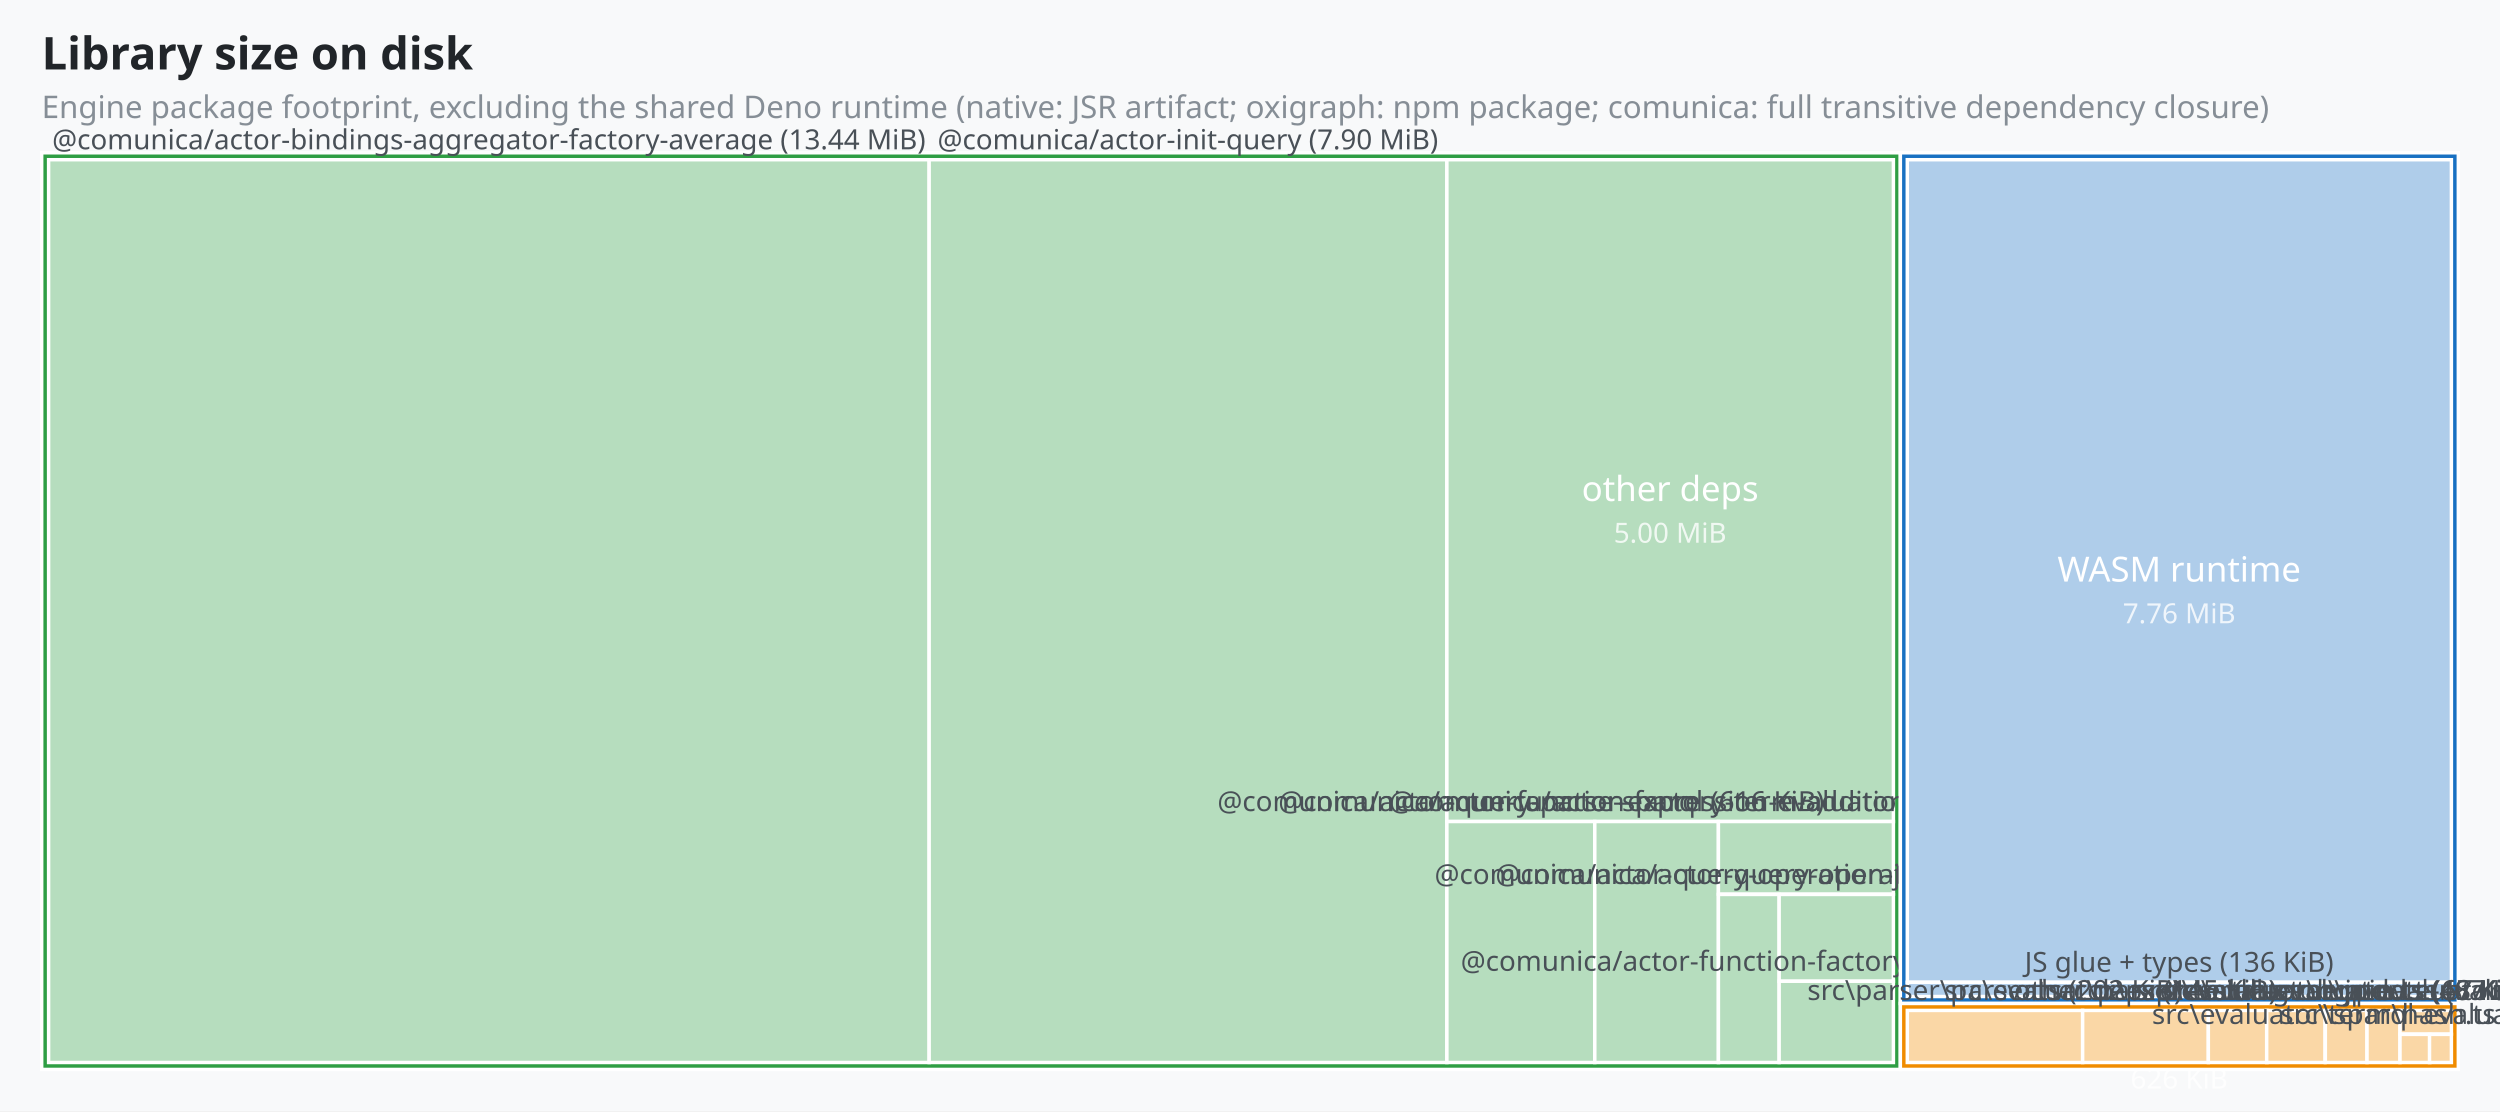
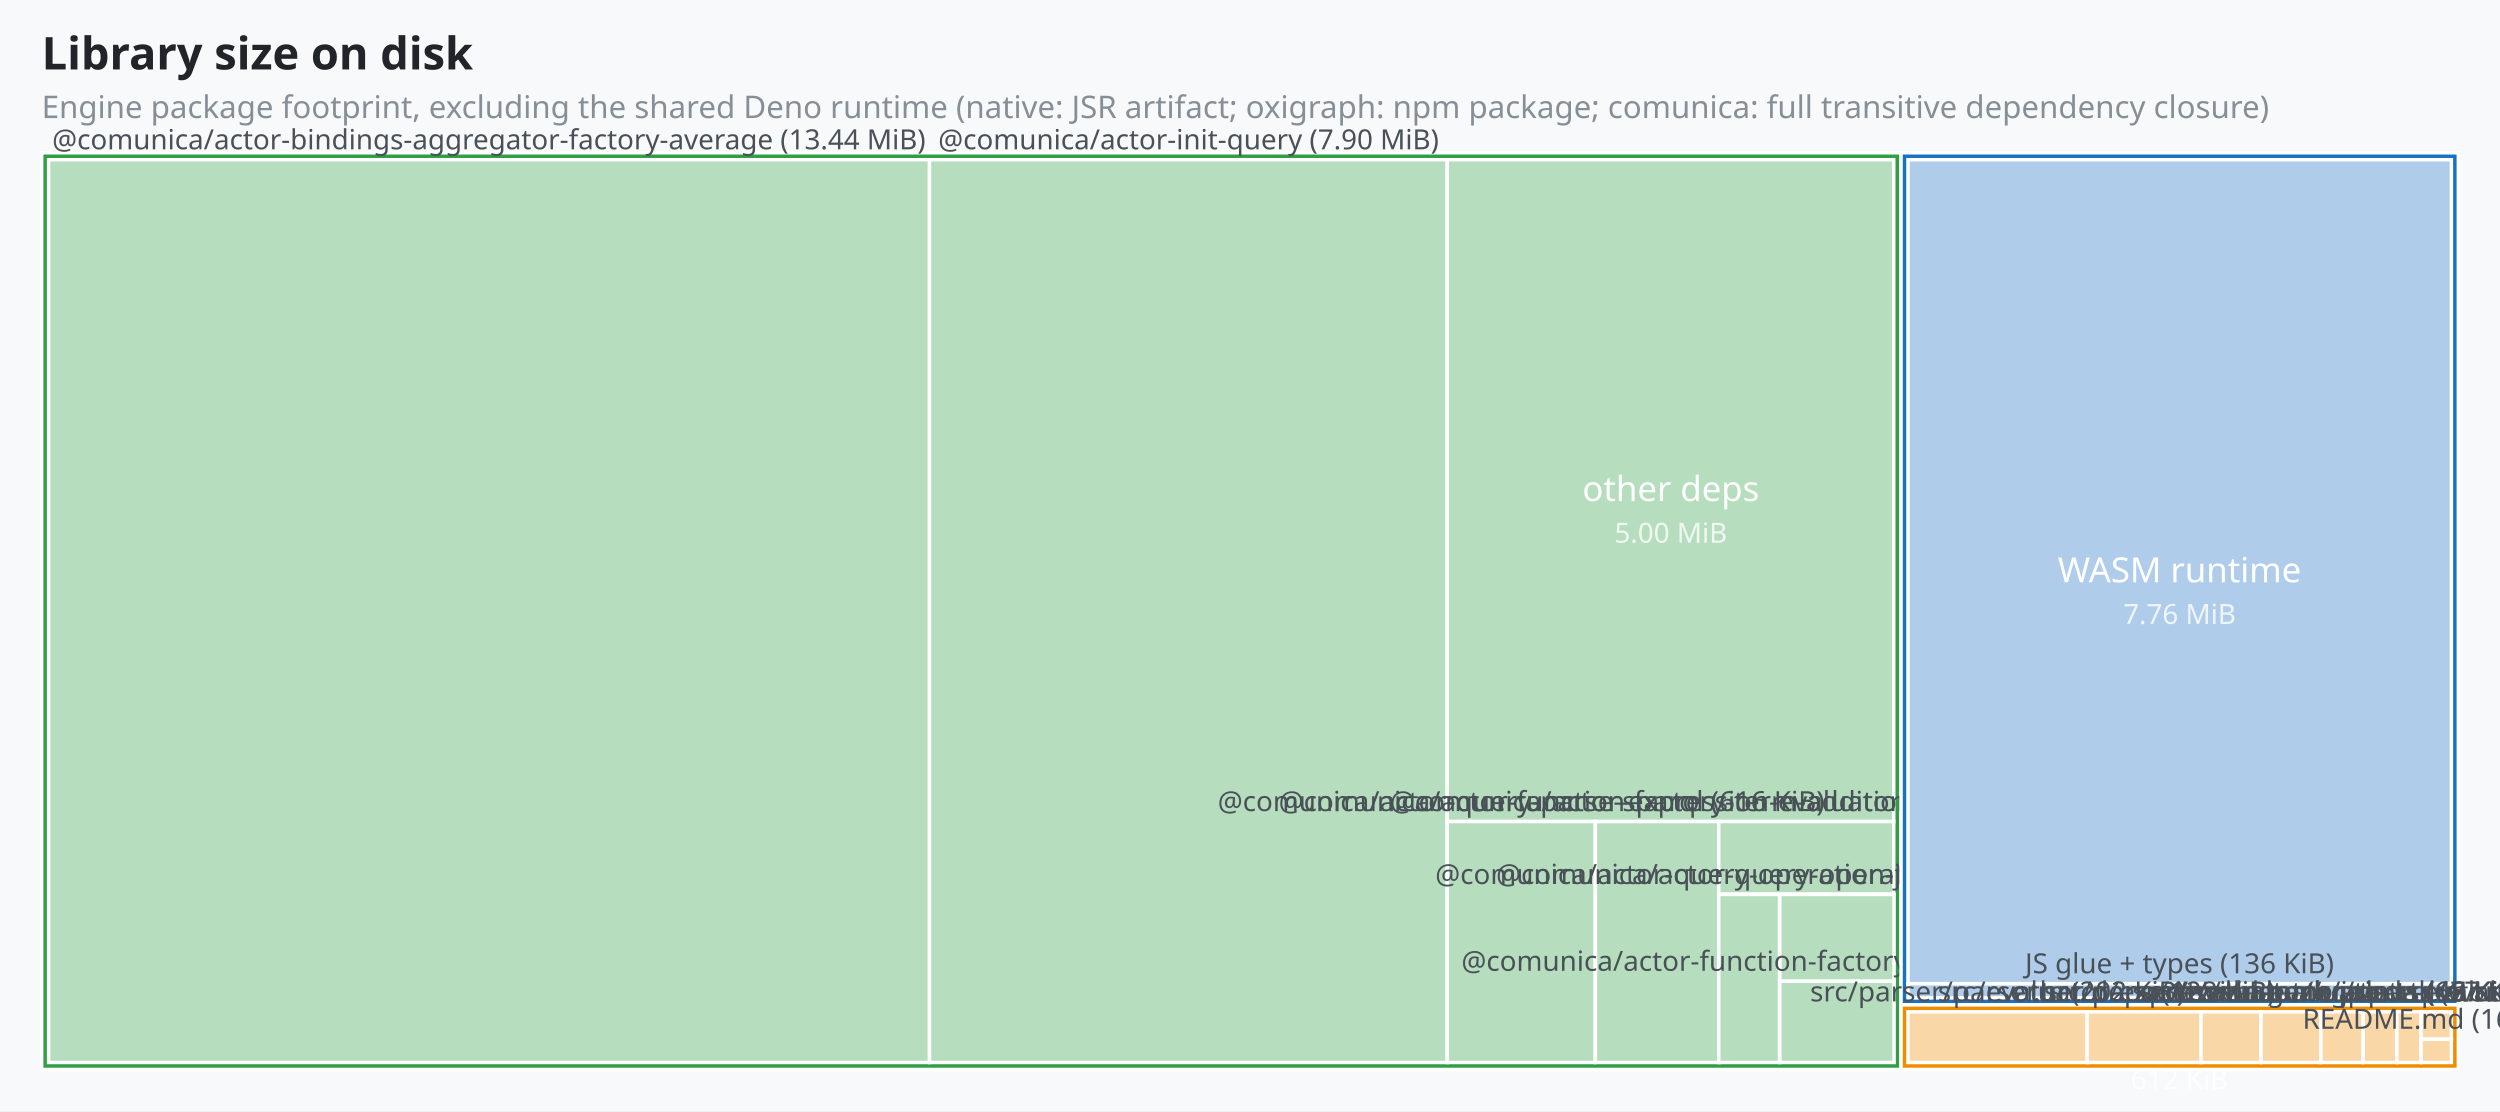
<svg xmlns="http://www.w3.org/2000/svg" viewBox="0 0 720 320" font-family="sans-serif">
  <rect width="720" height="320" fill="#f8f9fa" />
  <text x="12" y="20" font-size="13" font-weight="bold" fill="#212529">Library size on disk</text>
  <text x="12" y="34" font-size="9" fill="#868e96">Engine package footprint, excluding the shared Deno runtime (native: JSR artifact; oxigraph: npm package; comunica: full transitive dependency closure)</text>
-   <rect x="12.0" y="44.0" width="535.3" height="264.0" fill="#2f9e44" stroke="#ffffff" stroke-width="1" />
-   <text x="279.6" y="179.0" text-anchor="middle" font-family="sans-serif" font-size="10" fill="#fff">comunica<tspan x="279.6" dy="12" font-size="8" fill="#ffffffcc">28.32 MiB</tspan>
+   <rect x="12.0" y="44.0" width="535.5" height="264.0" fill="#2f9e44" stroke="#ffffff" stroke-width="1" />
+   <text x="279.7" y="179.0" text-anchor="middle" font-family="sans-serif" font-size="10" fill="#fff">comunica<tspan x="279.7" dy="12" font-size="8" fill="#ffffffcc">28.32 MiB</tspan>
  </text>
-   <rect x="14.0" y="46.0" width="253.6" height="260.0" fill="#b6ddbe" stroke="#ffffff" stroke-width="1" />
+   <rect x="14.0" y="46.0" width="253.7" height="260.0" fill="#b6ddbe" stroke="#ffffff" stroke-width="1" />
  <text x="140.8" y="43.0" text-anchor="middle" font-family="sans-serif" font-size="8" fill="#495057">@comunica/actor-bindings-aggregator-factory-average (13.44 MiB)</text>
-   <rect x="267.6" y="46.0" width="149.1" height="260.0" fill="#b6ddbe" stroke="#ffffff" stroke-width="1" />
-   <text x="342.1" y="43.0" text-anchor="middle" font-family="sans-serif" font-size="8" fill="#495057">@comunica/actor-init-query (7.90 MiB)</text>
-   <rect x="416.7" y="46.0" width="128.6" height="190.6" fill="#b6ddbe" stroke="#ffffff" stroke-width="1" />
-   <text x="481.0" y="144.3" text-anchor="middle" font-family="sans-serif" font-size="10" fill="#fff">other deps<tspan x="481.0" dy="12" font-size="8" fill="#ffffffcc">5.00 MiB</tspan>
+   <rect x="267.7" y="46.0" width="149.1" height="260.0" fill="#b6ddbe" stroke="#ffffff" stroke-width="1" />
+   <text x="342.3" y="43.0" text-anchor="middle" font-family="sans-serif" font-size="8" fill="#495057">@comunica/actor-init-query (7.90 MiB)</text>
+   <rect x="416.8" y="46.0" width="128.6" height="190.6" fill="#b6ddbe" stroke="#ffffff" stroke-width="1" />
+   <text x="481.2" y="144.3" text-anchor="middle" font-family="sans-serif" font-size="10" fill="#fff">other deps<tspan x="481.2" dy="12" font-size="8" fill="#ffffffcc">5.00 MiB</tspan>
  </text>
-   <rect x="416.7" y="236.6" width="42.6" height="69.4" fill="#b6ddbe" stroke="#ffffff" stroke-width="1" />
-   <text x="438.0" y="233.6" text-anchor="middle" font-family="sans-serif" font-size="8" fill="#495057">@comunica/actor-query-parse-sparql (616 KiB)</text>
-   <rect x="459.3" y="236.6" width="35.6" height="69.4" fill="#b6ddbe" stroke="#ffffff" stroke-width="1" />
-   <text x="477.1" y="233.6" text-anchor="middle" font-family="sans-serif" font-size="8" fill="#495057">@comunica/actor-function-factory-term-addition (515 KiB)</text>
-   <rect x="494.9" y="236.6" width="50.4" height="20.9" fill="#b6ddbe" stroke="#ffffff" stroke-width="1" />
-   <text x="520.1" y="233.6" text-anchor="middle" font-family="sans-serif" font-size="8" fill="#495057">@comunica/actor-expression-evaluator-factory-default (220 KiB)</text>
-   <rect x="494.9" y="257.6" width="17.5" height="48.4" fill="#b6ddbe" stroke="#ffffff" stroke-width="1" />
-   <text x="503.6" y="254.6" text-anchor="middle" font-family="sans-serif" font-size="8" fill="#495057">@comunica/actor-query-operation-join (177 KiB)</text>
-   <rect x="512.4" y="257.6" width="32.9" height="25.0" fill="#b6ddbe" stroke="#ffffff" stroke-width="1" />
-   <text x="528.8" y="254.6" text-anchor="middle" font-family="sans-serif" font-size="8" fill="#495057">@comunica/actor-query-operation-path-alt (172 KiB)</text>
-   <rect x="512.4" y="282.6" width="32.9" height="23.4" fill="#b6ddbe" stroke="#ffffff" stroke-width="1" />
-   <text x="528.8" y="279.6" text-anchor="middle" font-family="sans-serif" font-size="8" fill="#495057">@comunica/actor-function-factory-term-str-uuid (161 KiB)</text>
-   <rect x="547.3" y="44.0" width="160.7" height="245.0" fill="#1971c2" stroke="#ffffff" stroke-width="1" />
-   <text x="627.6" y="169.5" text-anchor="middle" font-family="sans-serif" font-size="10" fill="#fff">oxigraph<tspan x="627.6" dy="12" font-size="8" fill="#ffffffcc">7.89 MiB</tspan>
+   <rect x="416.8" y="236.6" width="42.6" height="69.4" fill="#b6ddbe" stroke="#ffffff" stroke-width="1" />
+   <text x="438.1" y="233.6" text-anchor="middle" font-family="sans-serif" font-size="8" fill="#495057">@comunica/actor-query-parse-sparql (616 KiB)</text>
+   <rect x="459.5" y="236.6" width="35.6" height="69.4" fill="#b6ddbe" stroke="#ffffff" stroke-width="1" />
+   <text x="477.2" y="233.6" text-anchor="middle" font-family="sans-serif" font-size="8" fill="#495057">@comunica/actor-function-factory-term-addition (515 KiB)</text>
+   <rect x="495.0" y="236.6" width="50.4" height="20.9" fill="#b6ddbe" stroke="#ffffff" stroke-width="1" />
+   <text x="520.3" y="233.6" text-anchor="middle" font-family="sans-serif" font-size="8" fill="#495057">@comunica/actor-expression-evaluator-factory-default (220 KiB)</text>
+   <rect x="495.0" y="257.6" width="17.5" height="48.4" fill="#b6ddbe" stroke="#ffffff" stroke-width="1" />
+   <text x="503.8" y="254.6" text-anchor="middle" font-family="sans-serif" font-size="8" fill="#495057">@comunica/actor-query-operation-join (177 KiB)</text>
+   <rect x="512.6" y="257.6" width="32.9" height="25.0" fill="#b6ddbe" stroke="#ffffff" stroke-width="1" />
+   <text x="529.0" y="254.6" text-anchor="middle" font-family="sans-serif" font-size="8" fill="#495057">@comunica/actor-query-operation-path-alt (172 KiB)</text>
+   <rect x="512.6" y="282.6" width="32.9" height="23.4" fill="#b6ddbe" stroke="#ffffff" stroke-width="1" />
+   <text x="529.0" y="279.6" text-anchor="middle" font-family="sans-serif" font-size="8" fill="#495057">@comunica/actor-function-factory-term-str-uuid (161 KiB)</text>
+   <rect x="547.5" y="44.0" width="160.5" height="245.4" fill="#1971c2" stroke="#ffffff" stroke-width="1" />
+   <text x="627.7" y="169.7" text-anchor="middle" font-family="sans-serif" font-size="10" fill="#fff">oxigraph<tspan x="627.7" dy="12" font-size="8" fill="#ffffffcc">7.89 MiB</tspan>
  </text>
-   <rect x="549.3" y="46.0" width="156.7" height="236.9" fill="#afcdea" stroke="#ffffff" stroke-width="1" />
-   <text x="627.6" y="167.5" text-anchor="middle" font-family="sans-serif" font-size="10" fill="#fff">WASM runtime<tspan x="627.6" dy="12" font-size="8" fill="#ffffffcc">7.76 MiB</tspan>
+   <rect x="549.5" y="46.0" width="156.5" height="237.3" fill="#afcdea" stroke="#ffffff" stroke-width="1" />
+   <text x="627.7" y="167.7" text-anchor="middle" font-family="sans-serif" font-size="10" fill="#fff">WASM runtime<tspan x="627.7" dy="12" font-size="8" fill="#ffffffcc">7.76 MiB</tspan>
  </text>
-   <rect x="549.3" y="282.9" width="156.7" height="4.1" fill="#afcdea" stroke="#ffffff" stroke-width="1" />
-   <text x="627.6" y="279.9" text-anchor="middle" font-family="sans-serif" font-size="8" fill="#495057">JS glue + types (136 KiB)</text>
-   <rect x="547.3" y="289.0" width="160.7" height="19.0" fill="#f08c00" stroke="#ffffff" stroke-width="1" />
-   <text x="627.6" y="301.5" text-anchor="middle" font-family="sans-serif" font-size="10" fill="#fff">native<tspan x="627.6" dy="12" font-size="8" fill="#ffffffcc">626 KiB</tspan>
+   <rect x="549.5" y="283.3" width="156.5" height="4.1" fill="#afcdea" stroke="#ffffff" stroke-width="1" />
+   <text x="627.7" y="280.3" text-anchor="middle" font-family="sans-serif" font-size="8" fill="#495057">JS glue + types (136 KiB)</text>
+   <rect x="547.5" y="289.4" width="160.5" height="18.6" fill="#f08c00" stroke="#ffffff" stroke-width="1" />
+   <text x="627.7" y="301.7" text-anchor="middle" font-family="sans-serif" font-size="10" fill="#fff">native<tspan x="627.7" dy="12" font-size="8" fill="#ffffffcc">612 KiB</tspan>
  </text>
-   <rect x="549.3" y="291.0" width="50.5" height="15.0" fill="#fad7a6" stroke="#ffffff" stroke-width="1" />
-   <text x="574.5" y="288.0" text-anchor="middle" font-family="sans-serif" font-size="8" fill="#495057">src\parser\parser.ts (202 KiB)</text>
-   <rect x="599.8" y="291.0" width="36.2" height="15.0" fill="#fad7a6" stroke="#ffffff" stroke-width="1" />
-   <text x="617.9" y="288.0" text-anchor="middle" font-family="sans-serif" font-size="8" fill="#495057">other deps (145 KiB)</text>
-   <rect x="636.0" y="291.0" width="16.9" height="15.0" fill="#fad7a6" stroke="#ffffff" stroke-width="1" />
-   <text x="644.4" y="288.0" text-anchor="middle" font-family="sans-serif" font-size="8" fill="#495057">src\evaluator\expression-evaluator.ts (67 KiB)</text>
-   <rect x="652.8" y="291.0" width="16.8" height="15.0" fill="#fad7a6" stroke="#ffffff" stroke-width="1" />
-   <text x="661.3" y="288.0" text-anchor="middle" font-family="sans-serif" font-size="8" fill="#495057">src\parser\turtle-generated.ts (67 KiB)</text>
-   <rect x="669.7" y="291.0" width="12.0" height="15.0" fill="#fad7a6" stroke="#ffffff" stroke-width="1" />
-   <text x="675.7" y="288.0" text-anchor="middle" font-family="sans-serif" font-size="8" fill="#495057">src\evaluator\join.ts (48 KiB)</text>
-   <rect x="681.7" y="291.0" width="9.5" height="15.0" fill="#fad7a6" stroke="#ffffff" stroke-width="1" />
-   <text x="686.4" y="288.0" text-anchor="middle" font-family="sans-serif" font-size="8" fill="#495057">src\evaluator\bgp-evaluator.ts (38 KiB)</text>
-   <rect x="691.2" y="291.0" width="14.8" height="6.8" fill="#fad7a6" stroke="#ffffff" stroke-width="1" />
-   <text x="698.6" y="288.0" text-anchor="middle" font-family="sans-serif" font-size="8" fill="#495057">src\evaluator\update-evaluator.ts (27 KiB)</text>
-   <rect x="691.2" y="297.9" width="8.6" height="8.1" fill="#fad7a6" stroke="#ffffff" stroke-width="1" />
-   <text x="695.5" y="294.9" text-anchor="middle" font-family="sans-serif" font-size="8" fill="#495057">src\evaluator\sparql-evaluator.ts (19 KiB)</text>
-   <rect x="699.7" y="297.9" width="6.3" height="8.1" fill="#fad7a6" stroke="#ffffff" stroke-width="1" />
-   <text x="702.9" y="294.9" text-anchor="middle" font-family="sans-serif" font-size="8" fill="#495057">src\term\hash.ts (14 KiB)</text>
+   <rect x="549.5" y="291.4" width="51.6" height="14.6" fill="#fad7a6" stroke="#ffffff" stroke-width="1" />
+   <text x="575.3" y="288.4" text-anchor="middle" font-family="sans-serif" font-size="8" fill="#495057">src/parser/parser.ts (202 KiB)</text>
+   <rect x="601.1" y="291.4" width="32.9" height="14.6" fill="#fad7a6" stroke="#ffffff" stroke-width="1" />
+   <text x="617.5" y="288.4" text-anchor="middle" font-family="sans-serif" font-size="8" fill="#495057">other deps (128 KiB)</text>
+   <rect x="633.9" y="291.4" width="17.2" height="14.6" fill="#fad7a6" stroke="#ffffff" stroke-width="1" />
+   <text x="642.5" y="288.4" text-anchor="middle" font-family="sans-serif" font-size="8" fill="#495057">src/evaluator/expression-evaluator.ts (67 KiB)</text>
+   <rect x="651.2" y="291.4" width="17.2" height="14.6" fill="#fad7a6" stroke="#ffffff" stroke-width="1" />
+   <text x="659.8" y="288.4" text-anchor="middle" font-family="sans-serif" font-size="8" fill="#495057">src/parser/turtle-generated.ts (67 KiB)</text>
+   <rect x="668.4" y="291.4" width="12.2" height="14.6" fill="#fad7a6" stroke="#ffffff" stroke-width="1" />
+   <text x="674.5" y="288.4" text-anchor="middle" font-family="sans-serif" font-size="8" fill="#495057">src/evaluator/join.ts (48 KiB)</text>
+   <rect x="680.6" y="291.4" width="9.7" height="14.6" fill="#fad7a6" stroke="#ffffff" stroke-width="1" />
+   <text x="685.5" y="288.4" text-anchor="middle" font-family="sans-serif" font-size="8" fill="#495057">src/evaluator/bgp-evaluator.ts (38 KiB)</text>
+   <rect x="690.3" y="291.4" width="6.9" height="14.6" fill="#fad7a6" stroke="#ffffff" stroke-width="1" />
+   <text x="693.8" y="288.4" text-anchor="middle" font-family="sans-serif" font-size="8" fill="#495057">src/evaluator/update-evaluator.ts (27 KiB)</text>
+   <rect x="697.3" y="291.4" width="8.7" height="7.9" fill="#fad7a6" stroke="#ffffff" stroke-width="1" />
+   <text x="701.6" y="288.4" text-anchor="middle" font-family="sans-serif" font-size="8" fill="#495057">src/evaluator/sparql-evaluator.ts (19 KiB)</text>
+   <rect x="697.3" y="299.3" width="8.7" height="6.7" fill="#fad7a6" stroke="#ffffff" stroke-width="1" />
+   <text x="701.6" y="296.3" text-anchor="middle" font-family="sans-serif" font-size="8" fill="#495057">README.md (16 KiB)</text>
</svg>
